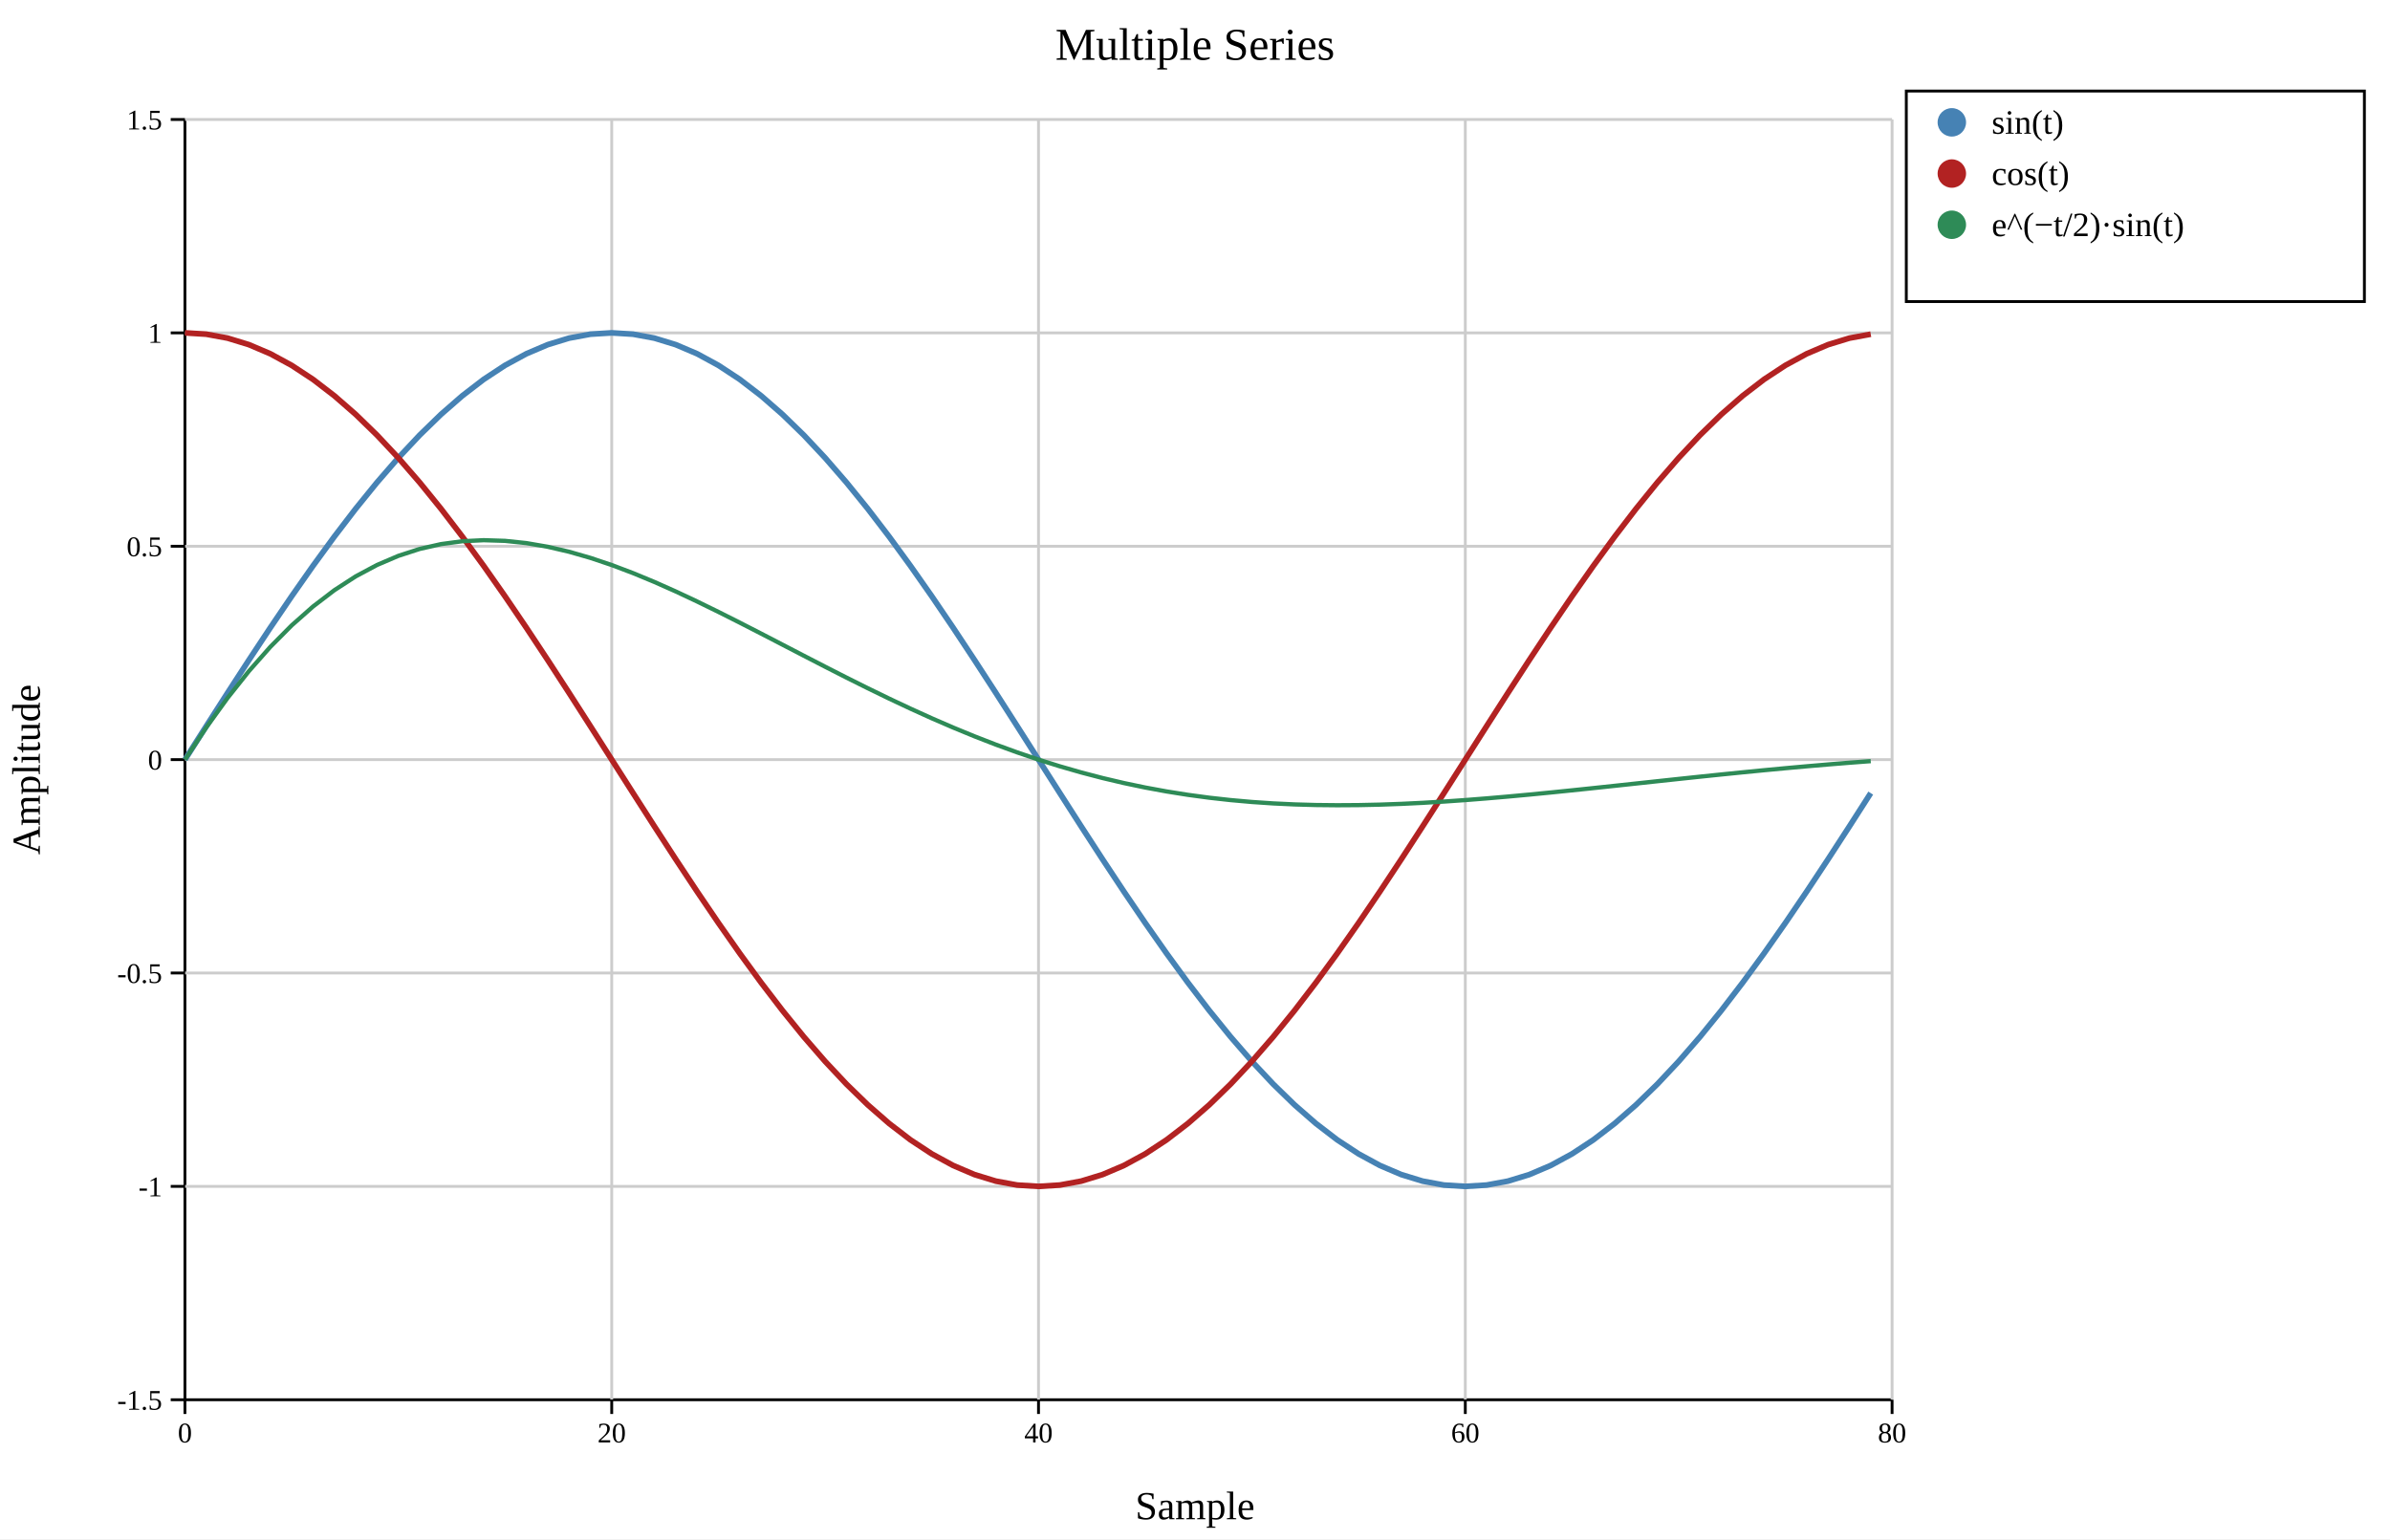
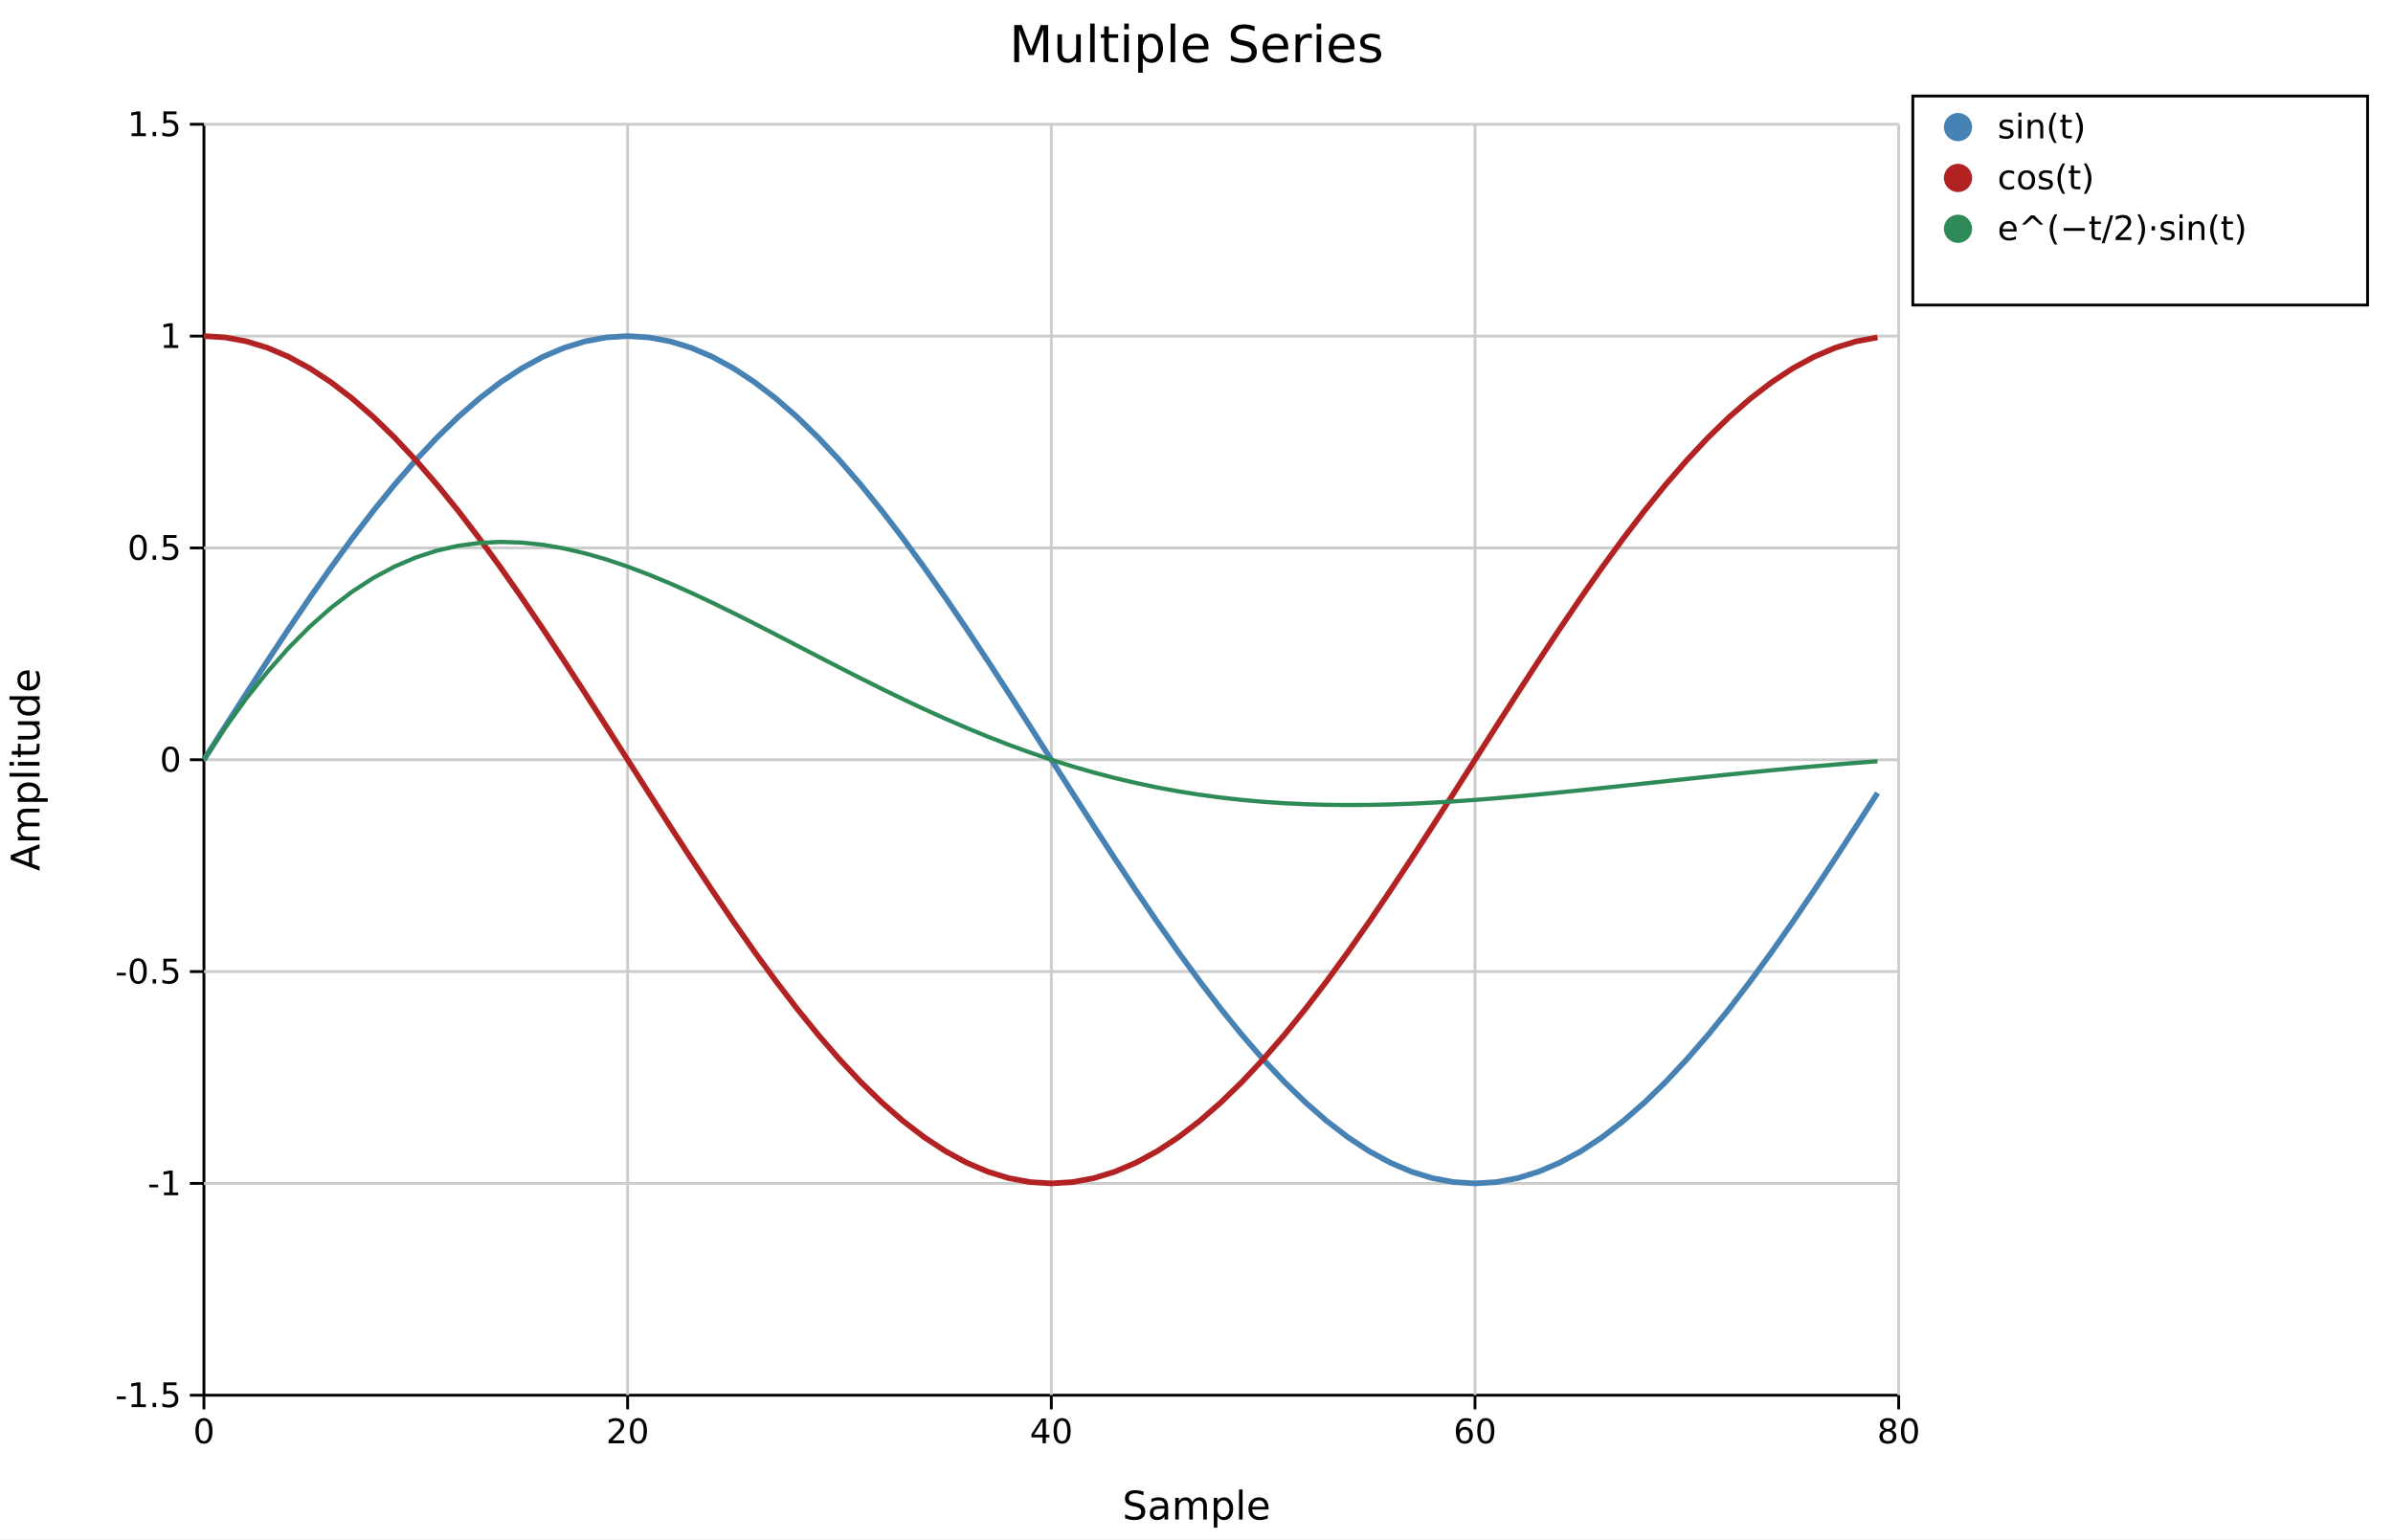
- <svg xmlns="http://www.w3.org/2000/svg" width="840" height="541" fill="black">
+ <svg xmlns="http://www.w3.org/2000/svg" width="847.2" height="545" font-family="DejaVu Sans, Liberation Sans, Arial, sans-serif" fill="black">
  <rect width="100%" height="100%" fill="white" />
-   <line x1="65" y1="492" x2="665" y2="492" stroke="black" stroke-width="1" />
-   <line x1="65" y1="42" x2="65" y2="492" stroke="black" stroke-width="1" />
-   <line x1="215" y1="42" x2="215" y2="492" stroke="#ccc" stroke-width="1" />
-   <line x1="365" y1="42" x2="365" y2="492" stroke="#ccc" stroke-width="1" />
-   <line x1="515" y1="42" x2="515" y2="492" stroke="#ccc" stroke-width="1" />
-   <line x1="665" y1="42" x2="665" y2="492" stroke="#ccc" stroke-width="1" />
-   <line x1="65" y1="417" x2="665" y2="417" stroke="#ccc" stroke-width="1" />
-   <line x1="65" y1="342" x2="665" y2="342" stroke="#ccc" stroke-width="1" />
-   <line x1="65" y1="267" x2="665" y2="267" stroke="#ccc" stroke-width="1" />
-   <line x1="65" y1="192" x2="665" y2="192" stroke="#ccc" stroke-width="1" />
-   <line x1="65" y1="117" x2="665" y2="117" stroke="#ccc" stroke-width="1" />
-   <line x1="65" y1="42" x2="665" y2="42" stroke="#ccc" stroke-width="1" />
-   <line x1="65" y1="492" x2="65" y2="497" stroke="black" stroke-width="1" />
-   <text x="65" y="507" font-size="10" text-anchor="middle">0</text>
-   <line x1="215" y1="492" x2="215" y2="497" stroke="black" stroke-width="1" />
-   <text x="215" y="507" font-size="10" text-anchor="middle">20</text>
-   <line x1="365" y1="492" x2="365" y2="497" stroke="black" stroke-width="1" />
-   <text x="365" y="507" font-size="10" text-anchor="middle">40</text>
-   <line x1="515" y1="492" x2="515" y2="497" stroke="black" stroke-width="1" />
-   <text x="515" y="507" font-size="10" text-anchor="middle">60</text>
-   <line x1="665" y1="492" x2="665" y2="497" stroke="black" stroke-width="1" />
-   <text x="665" y="507" font-size="10" text-anchor="middle">80</text>
-   <line x1="60" y1="492" x2="65" y2="492" stroke="black" stroke-width="1" />
-   <text x="57" y="495.5" font-size="10" text-anchor="end">-1.5</text>
-   <line x1="60" y1="417" x2="65" y2="417" stroke="black" stroke-width="1" />
-   <text x="57" y="420.5" font-size="10" text-anchor="end">-1</text>
-   <line x1="60" y1="342" x2="65" y2="342" stroke="black" stroke-width="1" />
-   <text x="57" y="345.5" font-size="10" text-anchor="end">-0.5</text>
-   <line x1="60" y1="267" x2="65" y2="267" stroke="black" stroke-width="1" />
-   <text x="57" y="270.5" font-size="10" text-anchor="end">0</text>
-   <line x1="60" y1="192" x2="65" y2="192" stroke="black" stroke-width="1" />
-   <text x="57" y="195.5" font-size="10" text-anchor="end">0.5</text>
-   <line x1="60" y1="117" x2="65" y2="117" stroke="black" stroke-width="1" />
-   <text x="57" y="120.5" font-size="10" text-anchor="end">1</text>
-   <line x1="60" y1="42" x2="65" y2="42" stroke="black" stroke-width="1" />
-   <text x="57" y="45.5" font-size="10" text-anchor="end">1.5</text>
-   <text x="420" y="534" font-size="14" text-anchor="middle">Sample</text>
-   <text x="14" y="270.5" font-size="14" text-anchor="middle" transform="rotate(-90,14,270.5)">Amplitude</text>
-   <text x="420" y="21" font-size="16" text-anchor="middle">Multiple Series</text>
-   <path d="M 65 267 L 72.5 255.231 L 80 243.535 L 87.5 231.983 L 95 220.647 L 102.5 209.597 L 110 198.901 L 117.5 188.625 L 125 178.832 L 132.5 169.583 L 140 160.934 L 147.5 152.939 L 155 145.647 L 162.5 139.104 L 170 133.349 L 177.5 128.418 L 185 124.342 L 192.5 121.145 L 200 118.847 L 207.5 117.462 L 215 117 L 222.5 117.462 L 230 118.847 L 237.5 121.145 L 245 124.342 L 252.5 128.418 L 260 133.349 L 267.5 139.104 L 275 145.647 L 282.5 152.939 L 290 160.934 L 297.5 169.583 L 305 178.832 L 312.5 188.625 L 320 198.901 L 327.5 209.597 L 335 220.647 L 342.5 231.983 L 350 243.535 L 357.5 255.231 L 365 267 L 372.5 278.769 L 380 290.465 L 387.5 302.017 L 395 313.353 L 402.5 324.403 L 410 335.099 L 417.5 345.375 L 425 355.168 L 432.5 364.417 L 440 373.066 L 447.5 381.061 L 455 388.353 L 462.5 394.896 L 470 400.651 L 477.5 405.582 L 485 409.658 L 492.5 412.855 L 500 415.153 L 507.5 416.538 L 515 417 L 522.5 416.538 L 530 415.153 L 537.5 412.855 L 545 409.658 L 552.5 405.582 L 560 400.651 L 567.5 394.896 L 575 388.353 L 582.5 381.061 L 590 373.066 L 597.5 364.417 L 605 355.168 L 612.5 345.375 L 620 335.099 L 627.5 324.403 L 635 313.353 L 642.5 302.017 L 650 290.465 L 657.5 278.769 " stroke="steelblue" stroke-width="2" fill="none" />
-   <path d="M 65 117 L 72.5 117.462 L 80 118.847 L 87.5 121.145 L 95 124.342 L 102.5 128.418 L 110 133.349 L 117.5 139.104 L 125 145.647 L 132.5 152.939 L 140 160.934 L 147.5 169.583 L 155 178.832 L 162.5 188.625 L 170 198.901 L 177.5 209.597 L 185 220.647 L 192.5 231.983 L 200 243.535 L 207.5 255.231 L 215 267 L 222.5 278.769 L 230 290.465 L 237.5 302.017 L 245 313.353 L 252.5 324.403 L 260 335.099 L 267.5 345.375 L 275 355.168 L 282.5 364.417 L 290 373.066 L 297.5 381.061 L 305 388.353 L 312.5 394.896 L 320 400.651 L 327.5 405.582 L 335 409.658 L 342.5 412.855 L 350 415.153 L 357.5 416.538 L 365 417 L 372.5 416.538 L 380 415.153 L 387.5 412.855 L 395 409.658 L 402.5 405.582 L 410 400.651 L 417.5 394.896 L 425 388.353 L 432.5 381.061 L 440 373.066 L 447.5 364.417 L 455 355.168 L 462.5 345.375 L 470 335.099 L 477.5 324.403 L 485 313.353 L 492.5 302.017 L 500 290.465 L 507.5 278.769 L 515 267 L 522.5 255.231 L 530 243.535 L 537.5 231.983 L 545 220.647 L 552.5 209.597 L 560 198.901 L 567.5 188.625 L 575 178.832 L 582.5 169.583 L 590 160.934 L 597.5 152.939 L 605 145.647 L 612.5 139.104 L 620 133.349 L 627.5 128.418 L 635 124.342 L 642.5 121.145 L 650 118.847 L 657.5 117.462 " stroke="firebrick" stroke-width="2" fill="none" />
-   <path d="M 65 267 L 72.5 255.684 L 80 245.307 L 87.5 235.875 L 95 227.385 L 102.5 219.831 L 110 213.197 L 117.5 207.462 L 125 202.602 L 132.5 198.586 L 140 195.381 L 147.5 192.948 L 155 191.248 L 162.5 190.238 L 170 189.873 L 177.5 190.107 L 185 190.893 L 192.5 192.184 L 200 193.932 L 207.5 196.089 L 215 198.609 L 222.5 201.446 L 230 204.554 L 237.5 207.89 L 245 211.412 L 252.5 215.079 L 260 218.855 L 267.5 222.702 L 275 226.587 L 282.5 230.478 L 290 234.346 L 297.5 238.164 L 305 241.907 L 312.5 245.553 L 320 249.082 L 327.5 252.478 L 335 255.725 L 342.5 258.811 L 350 261.724 L 357.5 264.456 L 365 267 L 372.5 269.352 L 380 271.509 L 387.5 273.47 L 395 275.235 L 402.5 276.805 L 410 278.185 L 417.5 279.377 L 425 280.387 L 432.5 281.222 L 440 281.888 L 447.5 282.394 L 455 282.747 L 462.5 282.957 L 470 283.033 L 477.5 282.984 L 485 282.821 L 492.5 282.553 L 500 282.189 L 507.5 281.741 L 515 281.217 L 522.5 280.627 L 530 279.981 L 537.5 279.288 L 545 278.556 L 552.5 277.793 L 560 277.008 L 567.5 276.209 L 575 275.401 L 582.5 274.592 L 590 273.788 L 597.5 272.994 L 605 272.216 L 612.5 271.458 L 620 270.725 L 627.5 270.019 L 635 269.344 L 642.5 268.702 L 650 268.097 L 657.5 267.529 " stroke="seagreen" stroke-width="1.5" fill="none" />
-   <rect x="670" y="32" width="161" height="74" fill="white" />
-   <rect x="670" y="32" width="161" height="74" fill="none" stroke="black" stroke-width="1" />
-   <text x="700" y="47" font-size="12" text-anchor="start">sin(t)</text>
-   <circle cx="686" cy="43" r="5" fill="steelblue" />
-   <text x="700" y="65" font-size="12" text-anchor="start">cos(t)</text>
-   <circle cx="686" cy="61" r="5" fill="firebrick" />
-   <text x="700" y="83" font-size="12" text-anchor="start">e^(−t/2)·sin(t)</text>
-   <circle cx="686" cy="79" r="5" fill="seagreen" />
+   <line x1="72.2" y1="494" x2="672.2" y2="494" stroke="black" stroke-width="1" />
+   <line x1="72.2" y1="44" x2="72.2" y2="494" stroke="black" stroke-width="1" />
+   <line x1="222.2" y1="44" x2="222.2" y2="494" stroke="#ccc" stroke-width="1" />
+   <line x1="372.2" y1="44" x2="372.2" y2="494" stroke="#ccc" stroke-width="1" />
+   <line x1="522.2" y1="44" x2="522.2" y2="494" stroke="#ccc" stroke-width="1" />
+   <line x1="672.2" y1="44" x2="672.2" y2="494" stroke="#ccc" stroke-width="1" />
+   <line x1="72.2" y1="419" x2="672.2" y2="419" stroke="#ccc" stroke-width="1" />
+   <line x1="72.2" y1="344" x2="672.2" y2="344" stroke="#ccc" stroke-width="1" />
+   <line x1="72.2" y1="269" x2="672.2" y2="269" stroke="#ccc" stroke-width="1" />
+   <line x1="72.2" y1="194" x2="672.2" y2="194" stroke="#ccc" stroke-width="1" />
+   <line x1="72.2" y1="119" x2="672.2" y2="119" stroke="#ccc" stroke-width="1" />
+   <line x1="72.2" y1="44" x2="672.2" y2="44" stroke="#ccc" stroke-width="1" />
+   <line x1="72.2" y1="494" x2="72.2" y2="499" stroke="black" stroke-width="1" />
+   <text x="72.2" y="511" font-size="12" text-anchor="middle">0</text>
+   <line x1="222.2" y1="494" x2="222.2" y2="499" stroke="black" stroke-width="1" />
+   <text x="222.2" y="511" font-size="12" text-anchor="middle">20</text>
+   <line x1="372.2" y1="494" x2="372.2" y2="499" stroke="black" stroke-width="1" />
+   <text x="372.2" y="511" font-size="12" text-anchor="middle">40</text>
+   <line x1="522.2" y1="494" x2="522.2" y2="499" stroke="black" stroke-width="1" />
+   <text x="522.2" y="511" font-size="12" text-anchor="middle">60</text>
+   <line x1="672.2" y1="494" x2="672.2" y2="499" stroke="black" stroke-width="1" />
+   <text x="672.2" y="511" font-size="12" text-anchor="middle">80</text>
+   <line x1="67.2" y1="494" x2="72.2" y2="494" stroke="black" stroke-width="1" />
+   <text x="64.2" y="498.2" font-size="12" text-anchor="end">-1.5</text>
+   <line x1="67.2" y1="419" x2="72.2" y2="419" stroke="black" stroke-width="1" />
+   <text x="64.2" y="423.2" font-size="12" text-anchor="end">-1</text>
+   <line x1="67.2" y1="344" x2="72.2" y2="344" stroke="black" stroke-width="1" />
+   <text x="64.2" y="348.2" font-size="12" text-anchor="end">-0.5</text>
+   <line x1="67.2" y1="269" x2="72.2" y2="269" stroke="black" stroke-width="1" />
+   <text x="64.2" y="273.2" font-size="12" text-anchor="end">0</text>
+   <line x1="67.2" y1="194" x2="72.2" y2="194" stroke="black" stroke-width="1" />
+   <text x="64.2" y="198.2" font-size="12" text-anchor="end">0.5</text>
+   <line x1="67.2" y1="119" x2="72.2" y2="119" stroke="black" stroke-width="1" />
+   <text x="64.2" y="123.2" font-size="12" text-anchor="end">1</text>
+   <line x1="67.2" y1="44" x2="72.2" y2="44" stroke="black" stroke-width="1" />
+   <text x="64.2" y="48.2" font-size="12" text-anchor="end">1.5</text>
+   <text x="423.6" y="538" font-size="14" text-anchor="middle">Sample</text>
+   <text x="14" y="272.5" font-size="14" text-anchor="middle" transform="rotate(-90,14,272.5)">Amplitude</text>
+   <text x="423.6" y="22" font-size="18" text-anchor="middle">Multiple Series</text>
+   <path d="M 72.2 269 L 79.7 257.231 L 87.2 245.535 L 94.7 233.983 L 102.2 222.647 L 109.7 211.597 L 117.2 200.901 L 124.7 190.625 L 132.2 180.832 L 139.7 171.583 L 147.2 162.934 L 154.7 154.939 L 162.2 147.647 L 169.7 141.104 L 177.2 135.349 L 184.7 130.418 L 192.2 126.342 L 199.7 123.145 L 207.2 120.847 L 214.7 119.462 L 222.2 119 L 229.7 119.462 L 237.2 120.847 L 244.7 123.145 L 252.2 126.342 L 259.7 130.418 L 267.2 135.349 L 274.7 141.104 L 282.2 147.647 L 289.7 154.939 L 297.2 162.934 L 304.7 171.583 L 312.2 180.832 L 319.7 190.625 L 327.2 200.901 L 334.7 211.597 L 342.2 222.647 L 349.7 233.983 L 357.2 245.535 L 364.7 257.231 L 372.2 269 L 379.7 280.769 L 387.2 292.465 L 394.7 304.017 L 402.2 315.353 L 409.7 326.403 L 417.2 337.099 L 424.7 347.375 L 432.2 357.168 L 439.7 366.417 L 447.2 375.066 L 454.7 383.061 L 462.2 390.353 L 469.7 396.896 L 477.2 402.651 L 484.7 407.582 L 492.2 411.658 L 499.7 414.855 L 507.2 417.153 L 514.7 418.538 L 522.2 419 L 529.7 418.538 L 537.2 417.153 L 544.7 414.855 L 552.2 411.658 L 559.7 407.582 L 567.2 402.651 L 574.7 396.896 L 582.2 390.353 L 589.7 383.061 L 597.2 375.066 L 604.7 366.417 L 612.2 357.168 L 619.7 347.375 L 627.2 337.099 L 634.7 326.403 L 642.2 315.353 L 649.7 304.017 L 657.2 292.465 L 664.7 280.769 " stroke="steelblue" stroke-width="2" fill="none" />
+   <path d="M 72.2 119 L 79.7 119.462 L 87.2 120.847 L 94.7 123.145 L 102.2 126.342 L 109.7 130.418 L 117.2 135.349 L 124.7 141.104 L 132.2 147.647 L 139.7 154.939 L 147.2 162.934 L 154.7 171.583 L 162.2 180.832 L 169.7 190.625 L 177.2 200.901 L 184.7 211.597 L 192.2 222.647 L 199.7 233.983 L 207.2 245.535 L 214.7 257.231 L 222.2 269 L 229.7 280.769 L 237.2 292.465 L 244.7 304.017 L 252.2 315.353 L 259.7 326.403 L 267.2 337.099 L 274.7 347.375 L 282.2 357.168 L 289.7 366.417 L 297.2 375.066 L 304.7 383.061 L 312.2 390.353 L 319.7 396.896 L 327.2 402.651 L 334.7 407.582 L 342.2 411.658 L 349.7 414.855 L 357.2 417.153 L 364.7 418.538 L 372.2 419 L 379.7 418.538 L 387.2 417.153 L 394.7 414.855 L 402.2 411.658 L 409.7 407.582 L 417.2 402.651 L 424.7 396.896 L 432.2 390.353 L 439.7 383.061 L 447.2 375.066 L 454.7 366.417 L 462.2 357.168 L 469.7 347.375 L 477.2 337.099 L 484.7 326.403 L 492.2 315.353 L 499.7 304.017 L 507.2 292.465 L 514.7 280.769 L 522.2 269 L 529.7 257.231 L 537.2 245.535 L 544.7 233.983 L 552.2 222.647 L 559.7 211.597 L 567.2 200.901 L 574.7 190.625 L 582.2 180.832 L 589.7 171.583 L 597.2 162.934 L 604.7 154.939 L 612.2 147.647 L 619.7 141.104 L 627.2 135.349 L 634.7 130.418 L 642.2 126.342 L 649.7 123.145 L 657.2 120.847 L 664.7 119.462 " stroke="firebrick" stroke-width="2" fill="none" />
+   <path d="M 72.2 269 L 79.7 257.684 L 87.2 247.307 L 94.7 237.875 L 102.2 229.385 L 109.7 221.831 L 117.2 215.197 L 124.7 209.462 L 132.2 204.602 L 139.7 200.586 L 147.2 197.381 L 154.7 194.948 L 162.2 193.248 L 169.7 192.238 L 177.2 191.873 L 184.7 192.107 L 192.2 192.893 L 199.7 194.184 L 207.2 195.932 L 214.7 198.089 L 222.2 200.609 L 229.7 203.446 L 237.2 206.554 L 244.7 209.89 L 252.2 213.412 L 259.7 217.079 L 267.2 220.855 L 274.7 224.702 L 282.2 228.587 L 289.7 232.478 L 297.2 236.346 L 304.7 240.164 L 312.2 243.907 L 319.7 247.553 L 327.2 251.082 L 334.7 254.478 L 342.2 257.725 L 349.7 260.811 L 357.2 263.724 L 364.7 266.456 L 372.2 269 L 379.7 271.352 L 387.2 273.509 L 394.7 275.47 L 402.2 277.235 L 409.7 278.805 L 417.2 280.185 L 424.7 281.377 L 432.2 282.387 L 439.7 283.222 L 447.2 283.888 L 454.7 284.394 L 462.2 284.747 L 469.7 284.957 L 477.2 285.033 L 484.7 284.984 L 492.2 284.821 L 499.7 284.553 L 507.2 284.189 L 514.7 283.741 L 522.2 283.217 L 529.7 282.627 L 537.2 281.981 L 544.7 281.288 L 552.2 280.556 L 559.7 279.793 L 567.2 279.008 L 574.7 278.209 L 582.2 277.401 L 589.7 276.592 L 597.2 275.788 L 604.7 274.994 L 612.2 274.216 L 619.7 273.458 L 627.2 272.725 L 634.7 272.019 L 642.2 271.344 L 649.7 270.702 L 657.2 270.097 L 664.7 269.529 " stroke="seagreen" stroke-width="1.5" fill="none" />
+   <rect x="677.2" y="34" width="161" height="74" fill="white" />
+   <rect x="677.2" y="34" width="161" height="74" fill="none" stroke="black" stroke-width="1" />
+   <text x="707.2" y="49" font-size="12" text-anchor="start">sin(t)</text>
+   <circle cx="693.2" cy="45" r="5" fill="steelblue" />
+   <text x="707.2" y="67" font-size="12" text-anchor="start">cos(t)</text>
+   <circle cx="693.2" cy="63" r="5" fill="firebrick" />
+   <text x="707.2" y="85" font-size="12" text-anchor="start">e^(−t/2)·sin(t)</text>
+   <circle cx="693.2" cy="81" r="5" fill="seagreen" />
</svg>
